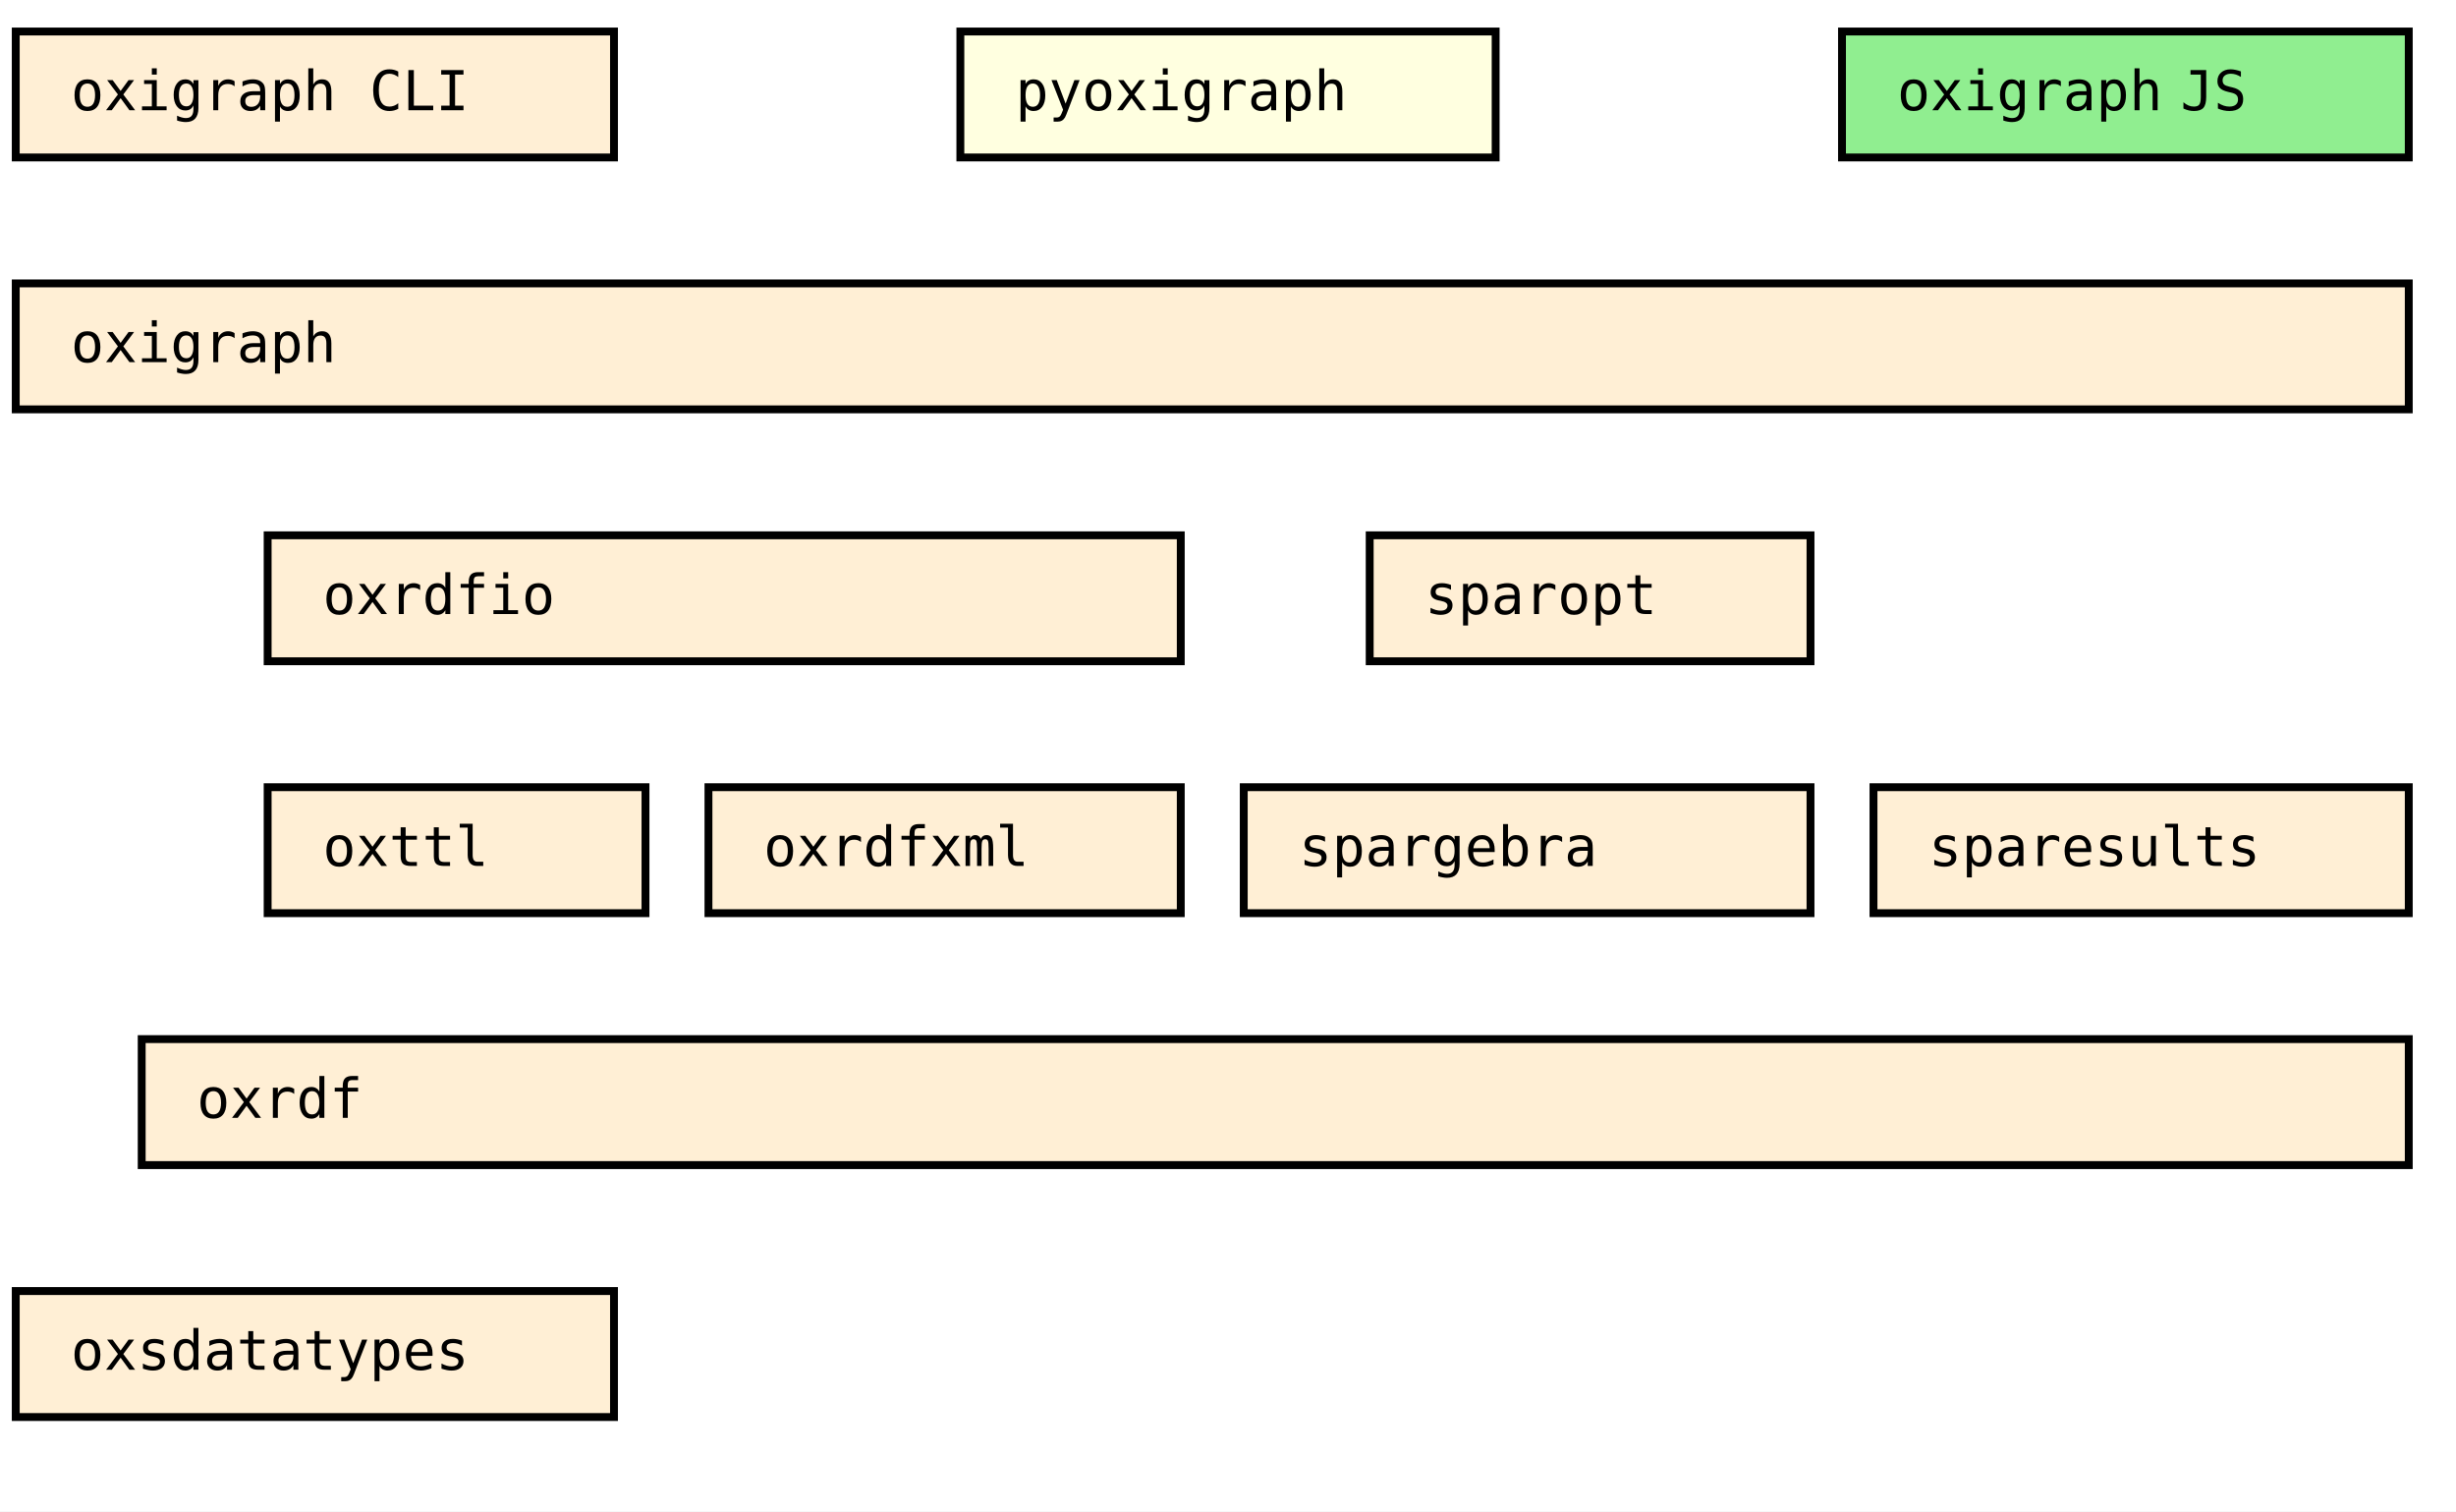
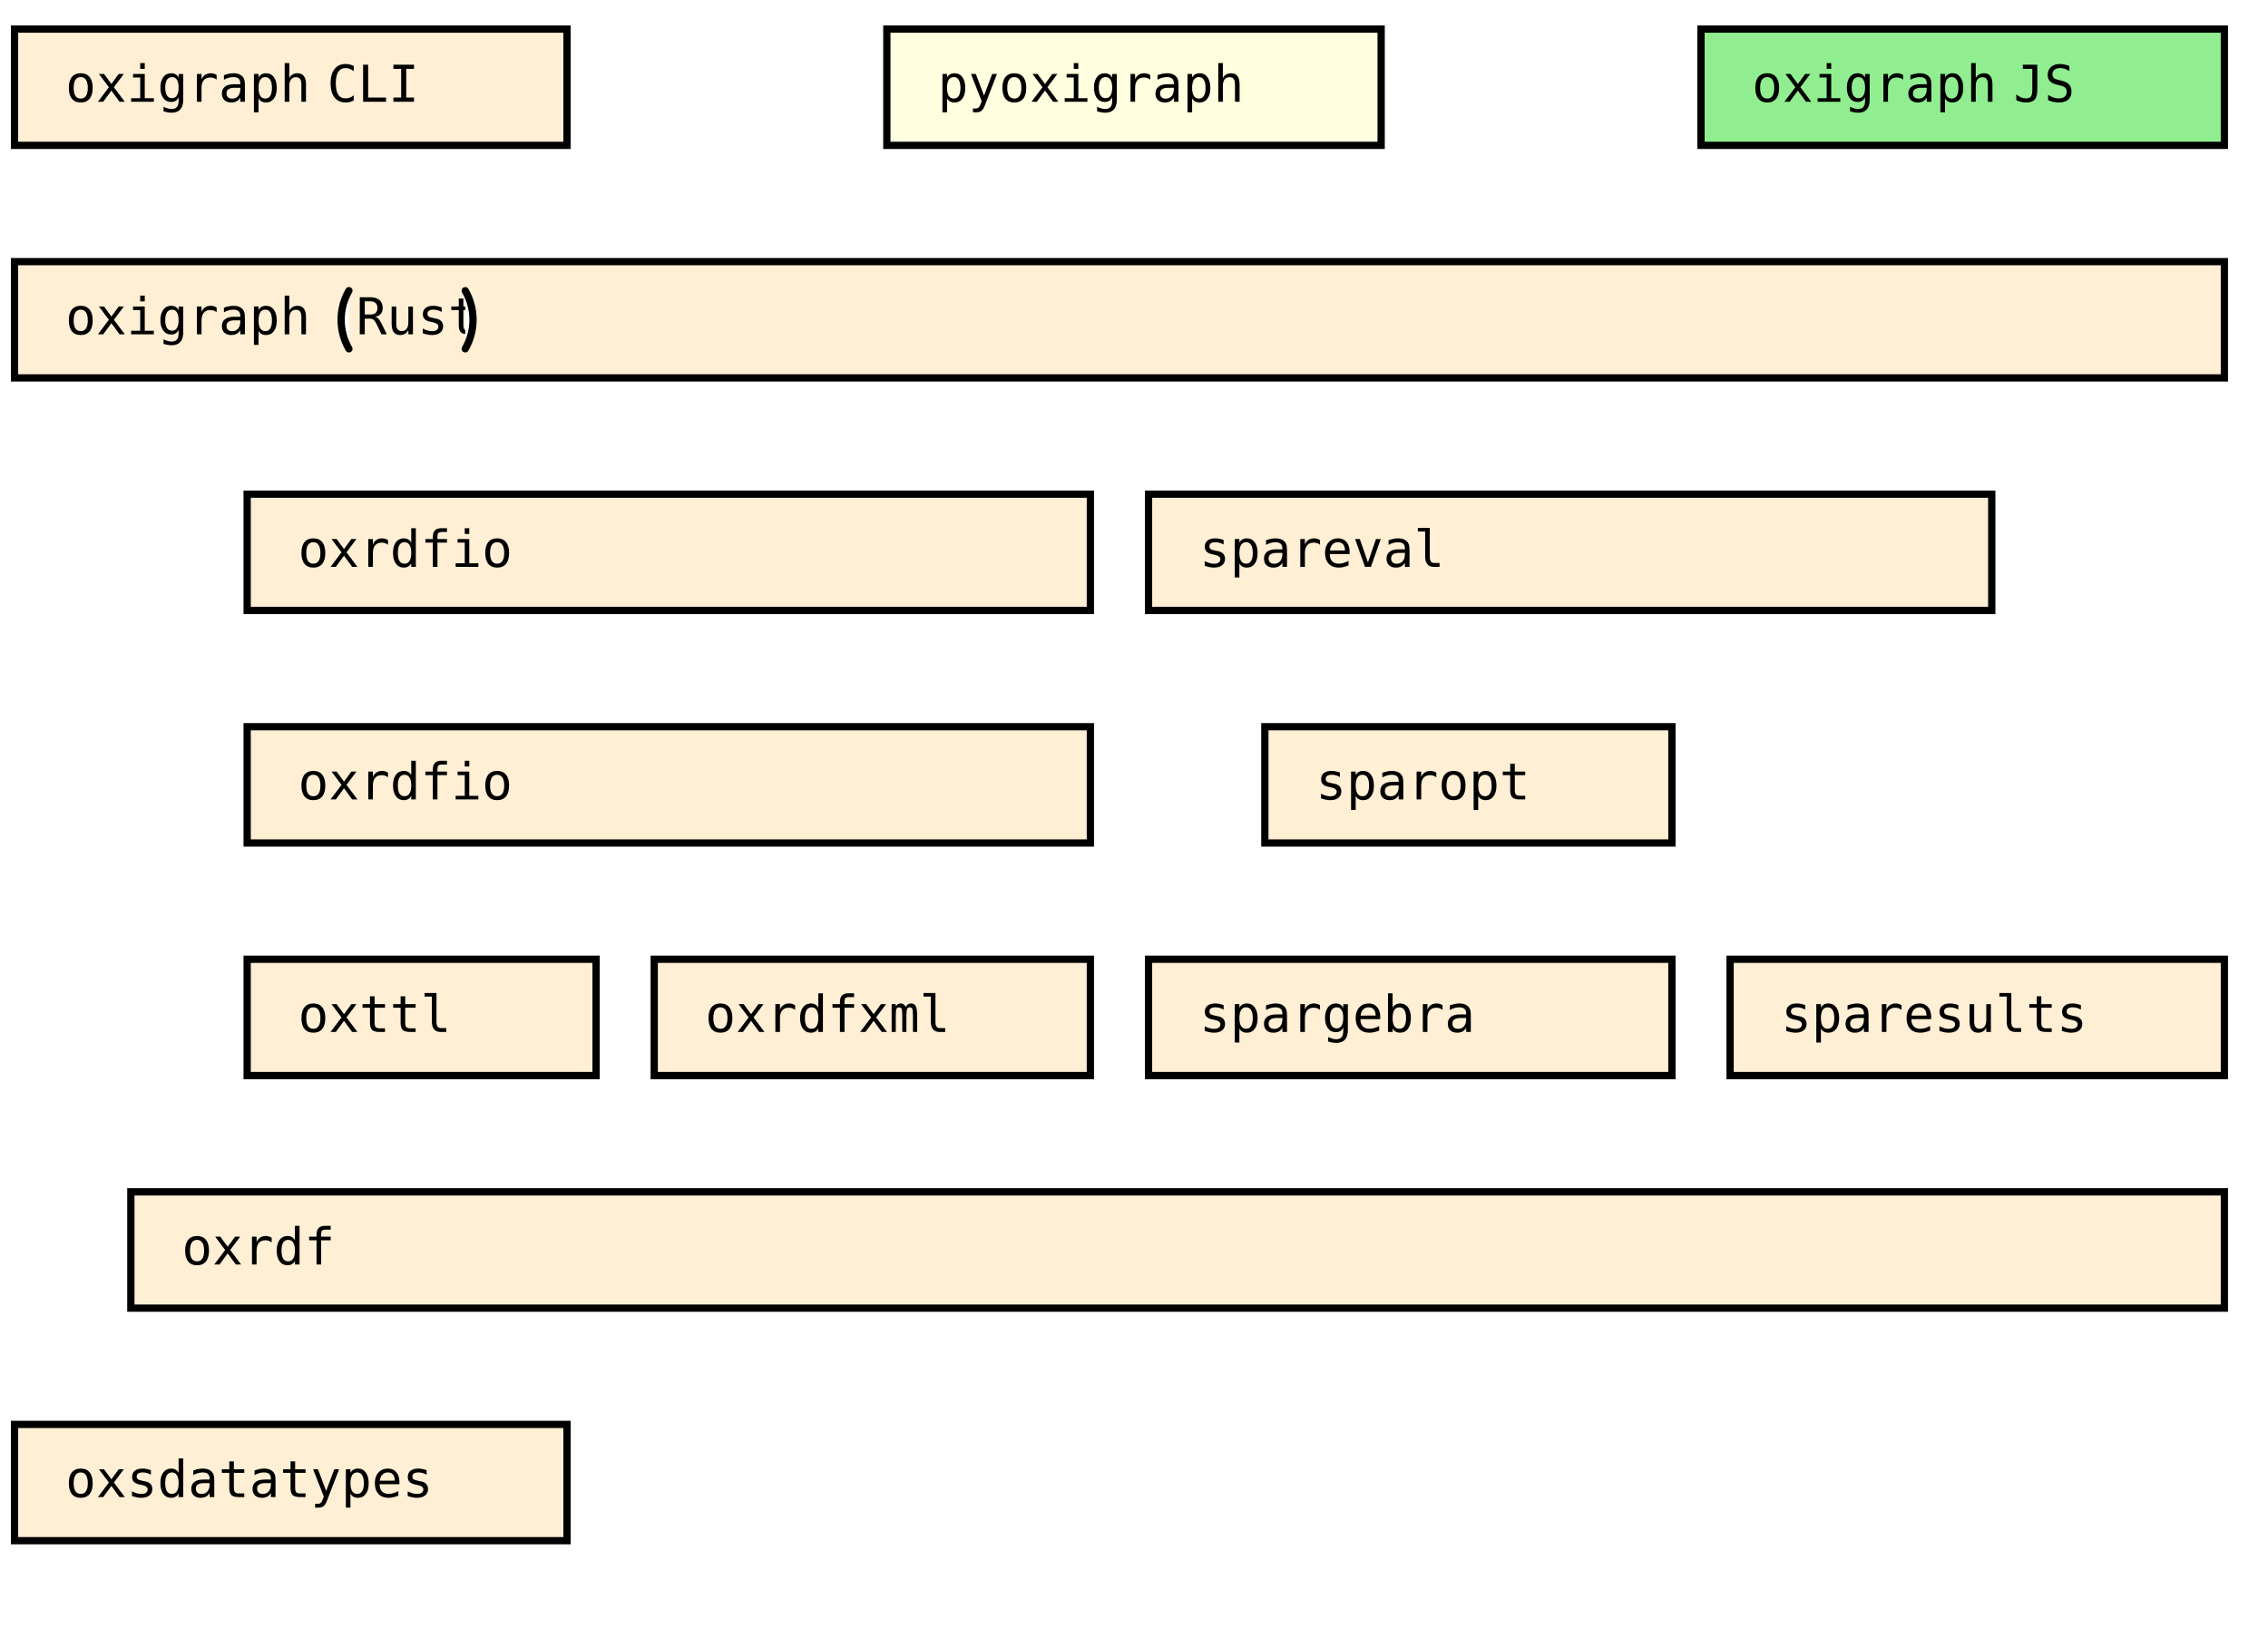
- <svg xmlns="http://www.w3.org/2000/svg" width="624" height="384" class="svgbob">
+ <svg xmlns="http://www.w3.org/2000/svg" width="624" height="448" class="svgbob">
  <style>.svgbob line, .svgbob path, .svgbob circle, .svgbob rect, .svgbob polygon {
        stroke: black;
        stroke-width: 2;
        stroke-opacity: 1;
        fill-opacity: 1;
        stroke-linecap: round;
        stroke-linejoin: miter;
        }
        .svgbob text {
        white-space: pre;
        fill: black;
        font-family: Iosevka Fixed, monospace;
        font-size: 14px;
        }
        .svgbob rect.backdrop {
        stroke: none;
        fill: white;
        }
        .svgbob .broken {
        stroke-dasharray: 8;
        }
        .svgbob .filled {
        fill: black;
        }
        .svgbob .bg_filled {
        fill: white;
        stroke-width: 1;
        }
        .svgbob .nofill {
        fill: white;
        }
        .svgbob .end_marked_arrow {
        marker-end: url(#arrow);
        }
        .svgbob .start_marked_arrow {
        marker-start: url(#arrow);
        }
        .svgbob .end_marked_diamond {
        marker-end: url(#diamond);
        }
        .svgbob .start_marked_diamond {
        marker-start: url(#diamond);
        }
        .svgbob .end_marked_circle {
        marker-end: url(#circle);
        }
        .svgbob .start_marked_circle {
        marker-start: url(#circle);
        }
        .svgbob .end_marked_open_circle {
        marker-end: url(#open_circle);
        }
        .svgbob .start_marked_open_circle {
        marker-start: url(#open_circle);
        }
        .svgbob .end_marked_big_open_circle {
        marker-end: url(#big_open_circle);
        }
        .svgbob .start_marked_big_open_circle {
        marker-start: url(#big_open_circle);
        }.svgbob .r{
        fill: papayawhip;
        }
        .svgbob .p{
        fill: lightyellow;
        }
        .svgbob .j{
        fill: lightgreen;
        }
    </style>
  <defs>
    <marker id="arrow" viewBox="-2 -2 8 8" refX="4" refY="2" markerWidth="7" markerHeight="7" orient="auto-start-reverse">
      <polygon points="0,0 0,4 4,2 0,0" />
    </marker>
    <marker id="diamond" viewBox="-2 -2 8 8" refX="4" refY="2" markerWidth="7" markerHeight="7" orient="auto-start-reverse">
      <polygon points="0,2 2,0 4,2 2,4 0,2" />
    </marker>
    <marker id="circle" viewBox="0 0 8 8" refX="4" refY="4" markerWidth="7" markerHeight="7" orient="auto-start-reverse">
      <circle cx="4" cy="4" r="2" class="filled" />
    </marker>
    <marker id="open_circle" viewBox="0 0 8 8" refX="4" refY="4" markerWidth="7" markerHeight="7" orient="auto-start-reverse">
      <circle cx="4" cy="4" r="2" class="bg_filled" />
    </marker>
    <marker id="big_open_circle" viewBox="0 0 8 8" refX="4" refY="4" markerWidth="7" markerHeight="7" orient="auto-start-reverse">
      <circle cx="4" cy="4" r="3" class="bg_filled" />
    </marker>
  </defs>
-   <rect class="backdrop" x="0" y="0" width="624" height="384" />
+   <rect class="backdrop" x="0" y="0" width="624" height="448" />
  <rect x="4" y="8" width="152" height="32" class="solid nofill r" rx="0" />
-   <text x="18" y="28">oxigraph CLI</text>
+   <text x="18" y="28">oxigraph</text>
+   <text x="90" y="28">CLI</text>
  <rect x="244" y="8" width="136" height="32" class="solid nofill p" rx="0" />
  <text x="258" y="28">pyoxigraph</text>
  <rect x="468" y="8" width="144" height="32" class="solid nofill j" rx="0" />
  <text x="482" y="28">oxigraph</text>
  <text x="554" y="28">JS</text>
  <rect x="4" y="72" width="608" height="32" class="solid nofill r" rx="0" />
  <text x="18" y="92">oxigraph</text>
+   <path d="M 96,80 A 16,16 0,0,0 96,96" class="nofill" />
+   <text x="98" y="92">Rust</text>
+   <path d="M 128,80 A 16,16 0,0,1 128,96" class="nofill" />
  <rect x="68" y="136" width="232" height="32" class="solid nofill r" rx="0" />
  <text x="82" y="156">oxrdfio</text>
-   <rect x="348" y="136" width="112" height="32" class="solid nofill r" rx="0" />
-   <text x="362" y="156">sparopt</text>
-   <rect x="68" y="200" width="96" height="32" class="solid nofill r" rx="0" />
-   <text x="82" y="220">oxttl</text>
-   <rect x="180" y="200" width="120" height="32" class="solid nofill r" rx="0" />
-   <text x="194" y="220">oxrdfxml</text>
-   <rect x="316" y="200" width="144" height="32" class="solid nofill r" rx="0" />
-   <text x="330" y="220">spargebra</text>
-   <rect x="476" y="200" width="136" height="32" class="solid nofill r" rx="0" />
-   <text x="490" y="220">sparesults</text>
-   <rect x="36" y="264" width="576" height="32" class="solid nofill r" rx="0" />
-   <text x="50" y="284">oxrdf</text>
-   <rect x="4" y="328" width="152" height="32" class="solid nofill r" rx="0" />
-   <text x="18" y="348">oxsdatatypes</text>
+   <rect x="316" y="136" width="232" height="32" class="solid nofill r" rx="0" />
+   <text x="330" y="156">spareval</text>
+   <rect x="68" y="200" width="232" height="32" class="solid nofill r" rx="0" />
+   <text x="82" y="220">oxrdfio</text>
+   <rect x="348" y="200" width="112" height="32" class="solid nofill r" rx="0" />
+   <text x="362" y="220">sparopt</text>
+   <rect x="68" y="264" width="96" height="32" class="solid nofill r" rx="0" />
+   <text x="82" y="284">oxttl</text>
+   <rect x="180" y="264" width="120" height="32" class="solid nofill r" rx="0" />
+   <text x="194" y="284">oxrdfxml</text>
+   <rect x="316" y="264" width="144" height="32" class="solid nofill r" rx="0" />
+   <text x="330" y="284">spargebra</text>
+   <rect x="476" y="264" width="136" height="32" class="solid nofill r" rx="0" />
+   <text x="490" y="284">sparesults</text>
+   <rect x="36" y="328" width="576" height="32" class="solid nofill r" rx="0" />
+   <text x="50" y="348">oxrdf</text>
+   <rect x="4" y="392" width="152" height="32" class="solid nofill r" rx="0" />
+   <text x="18" y="412">oxsdatatypes</text>
</svg>
